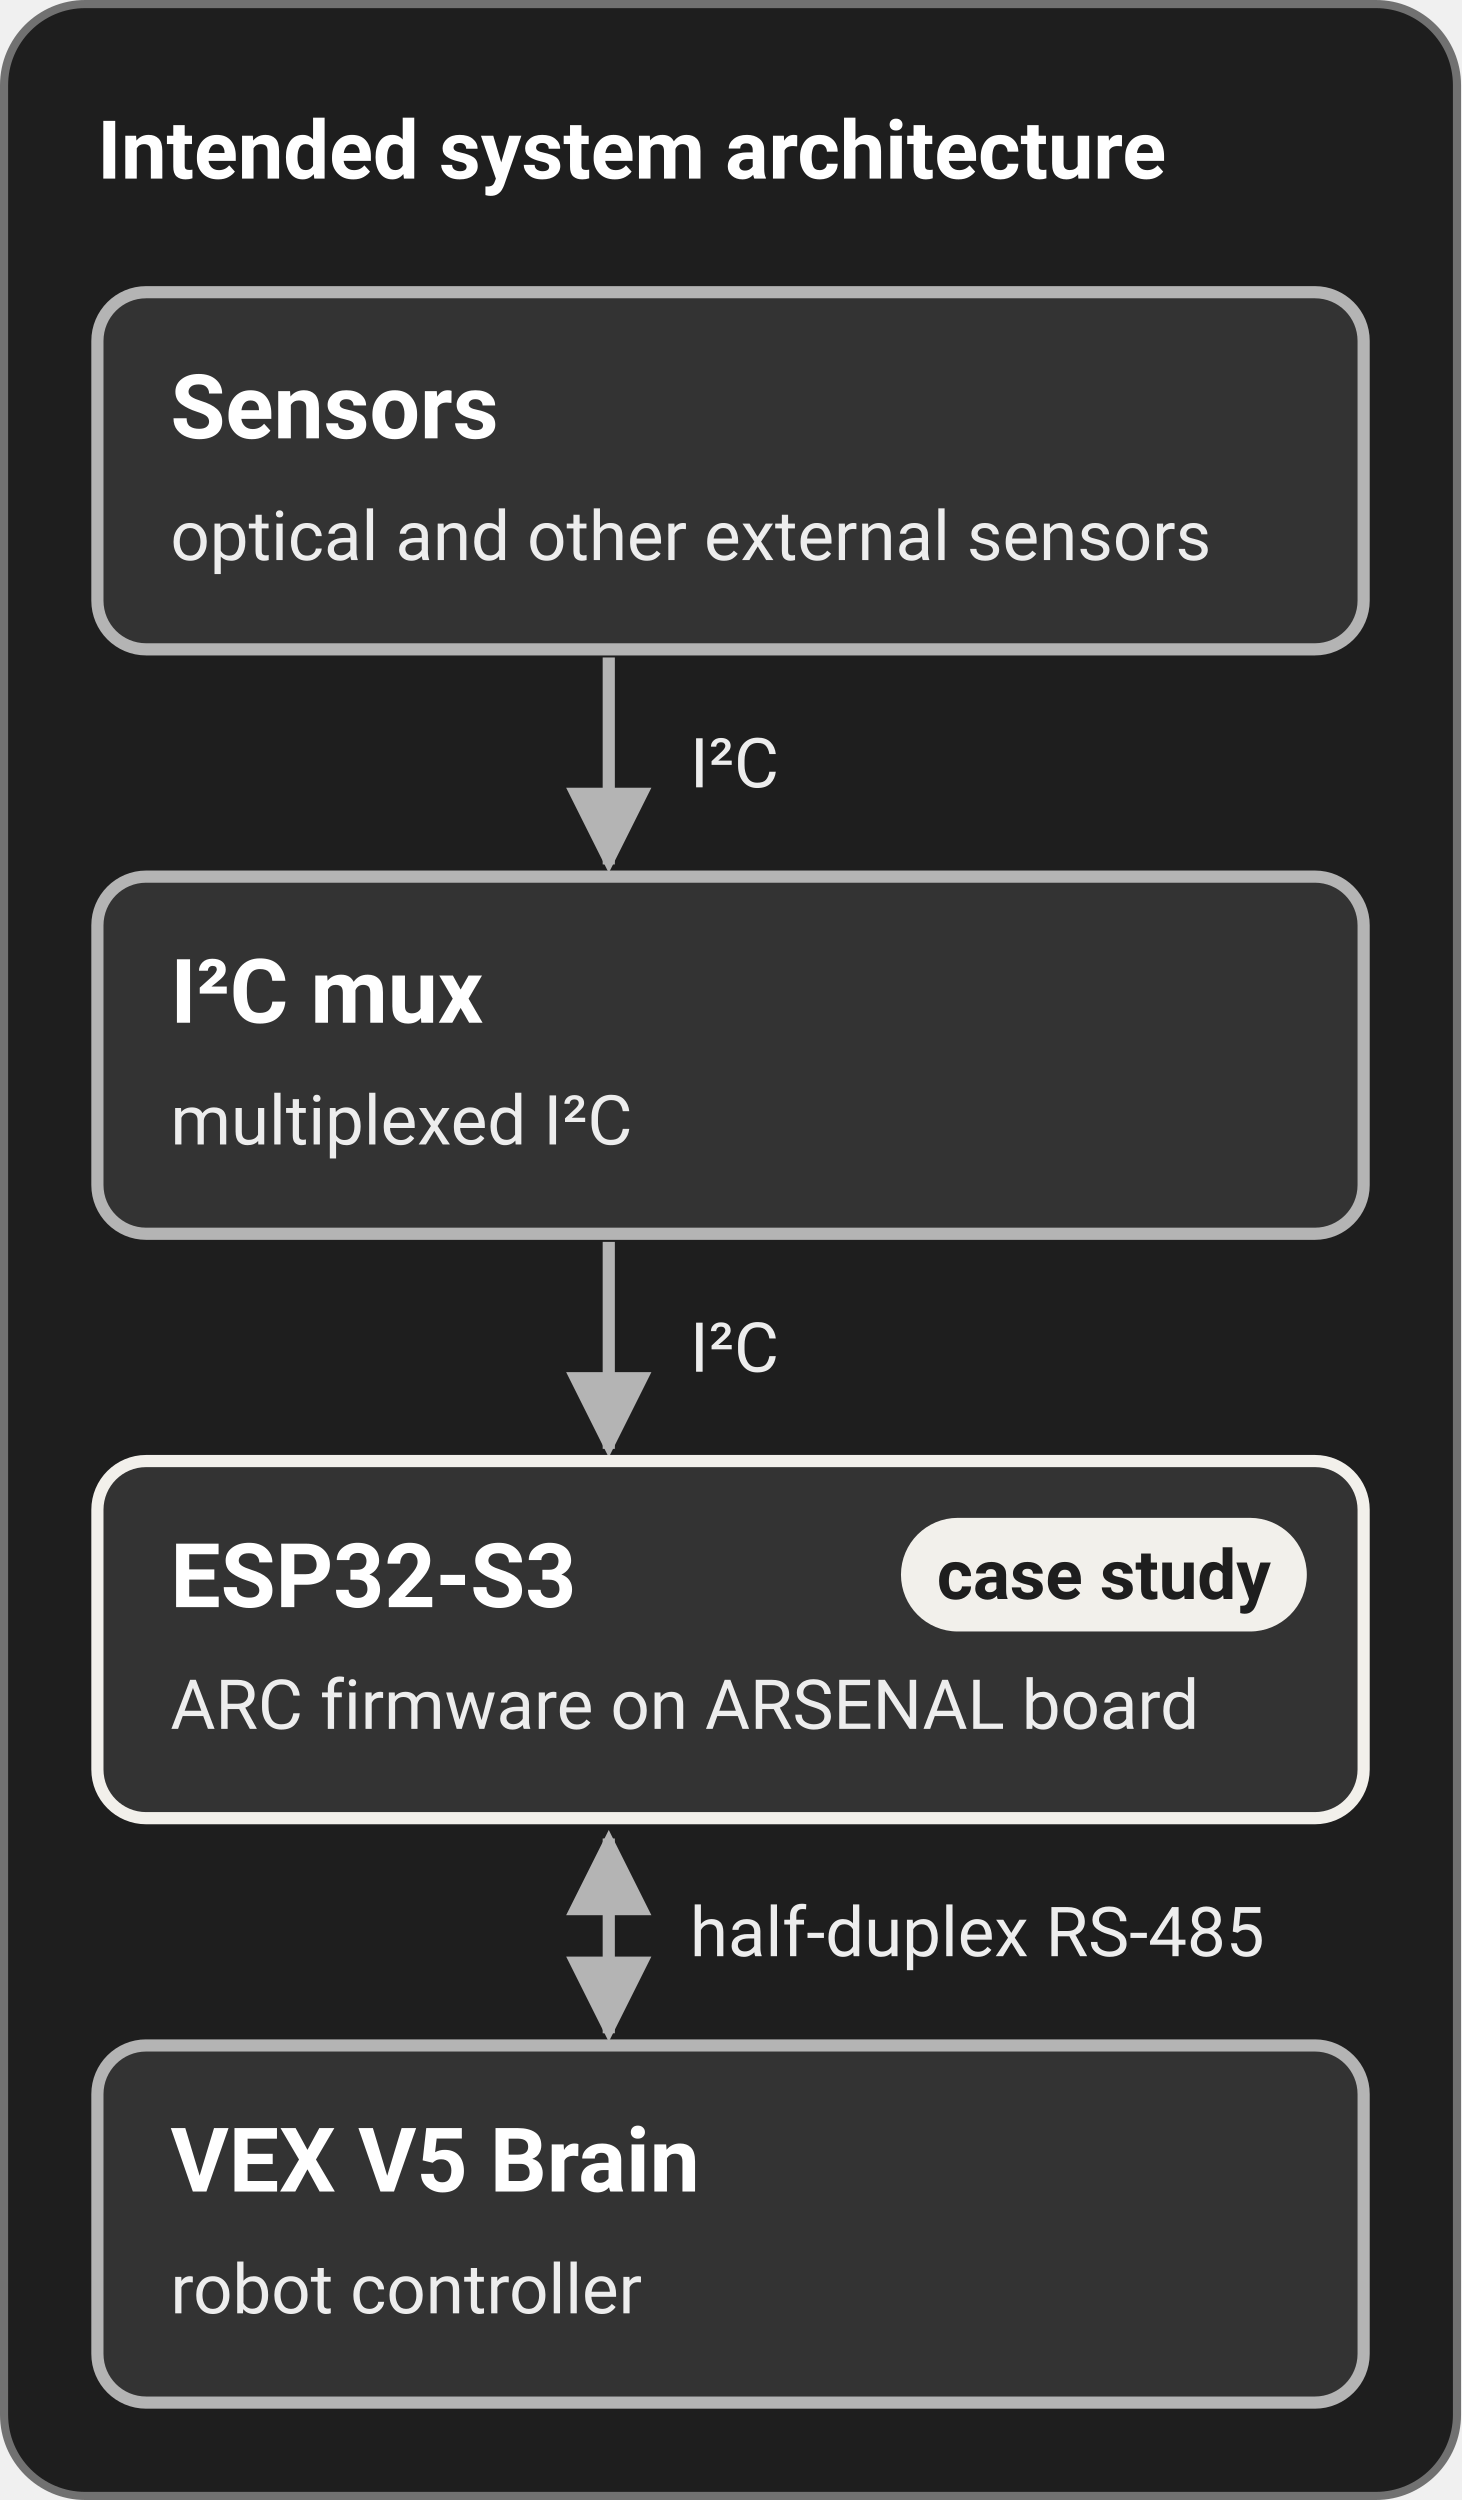
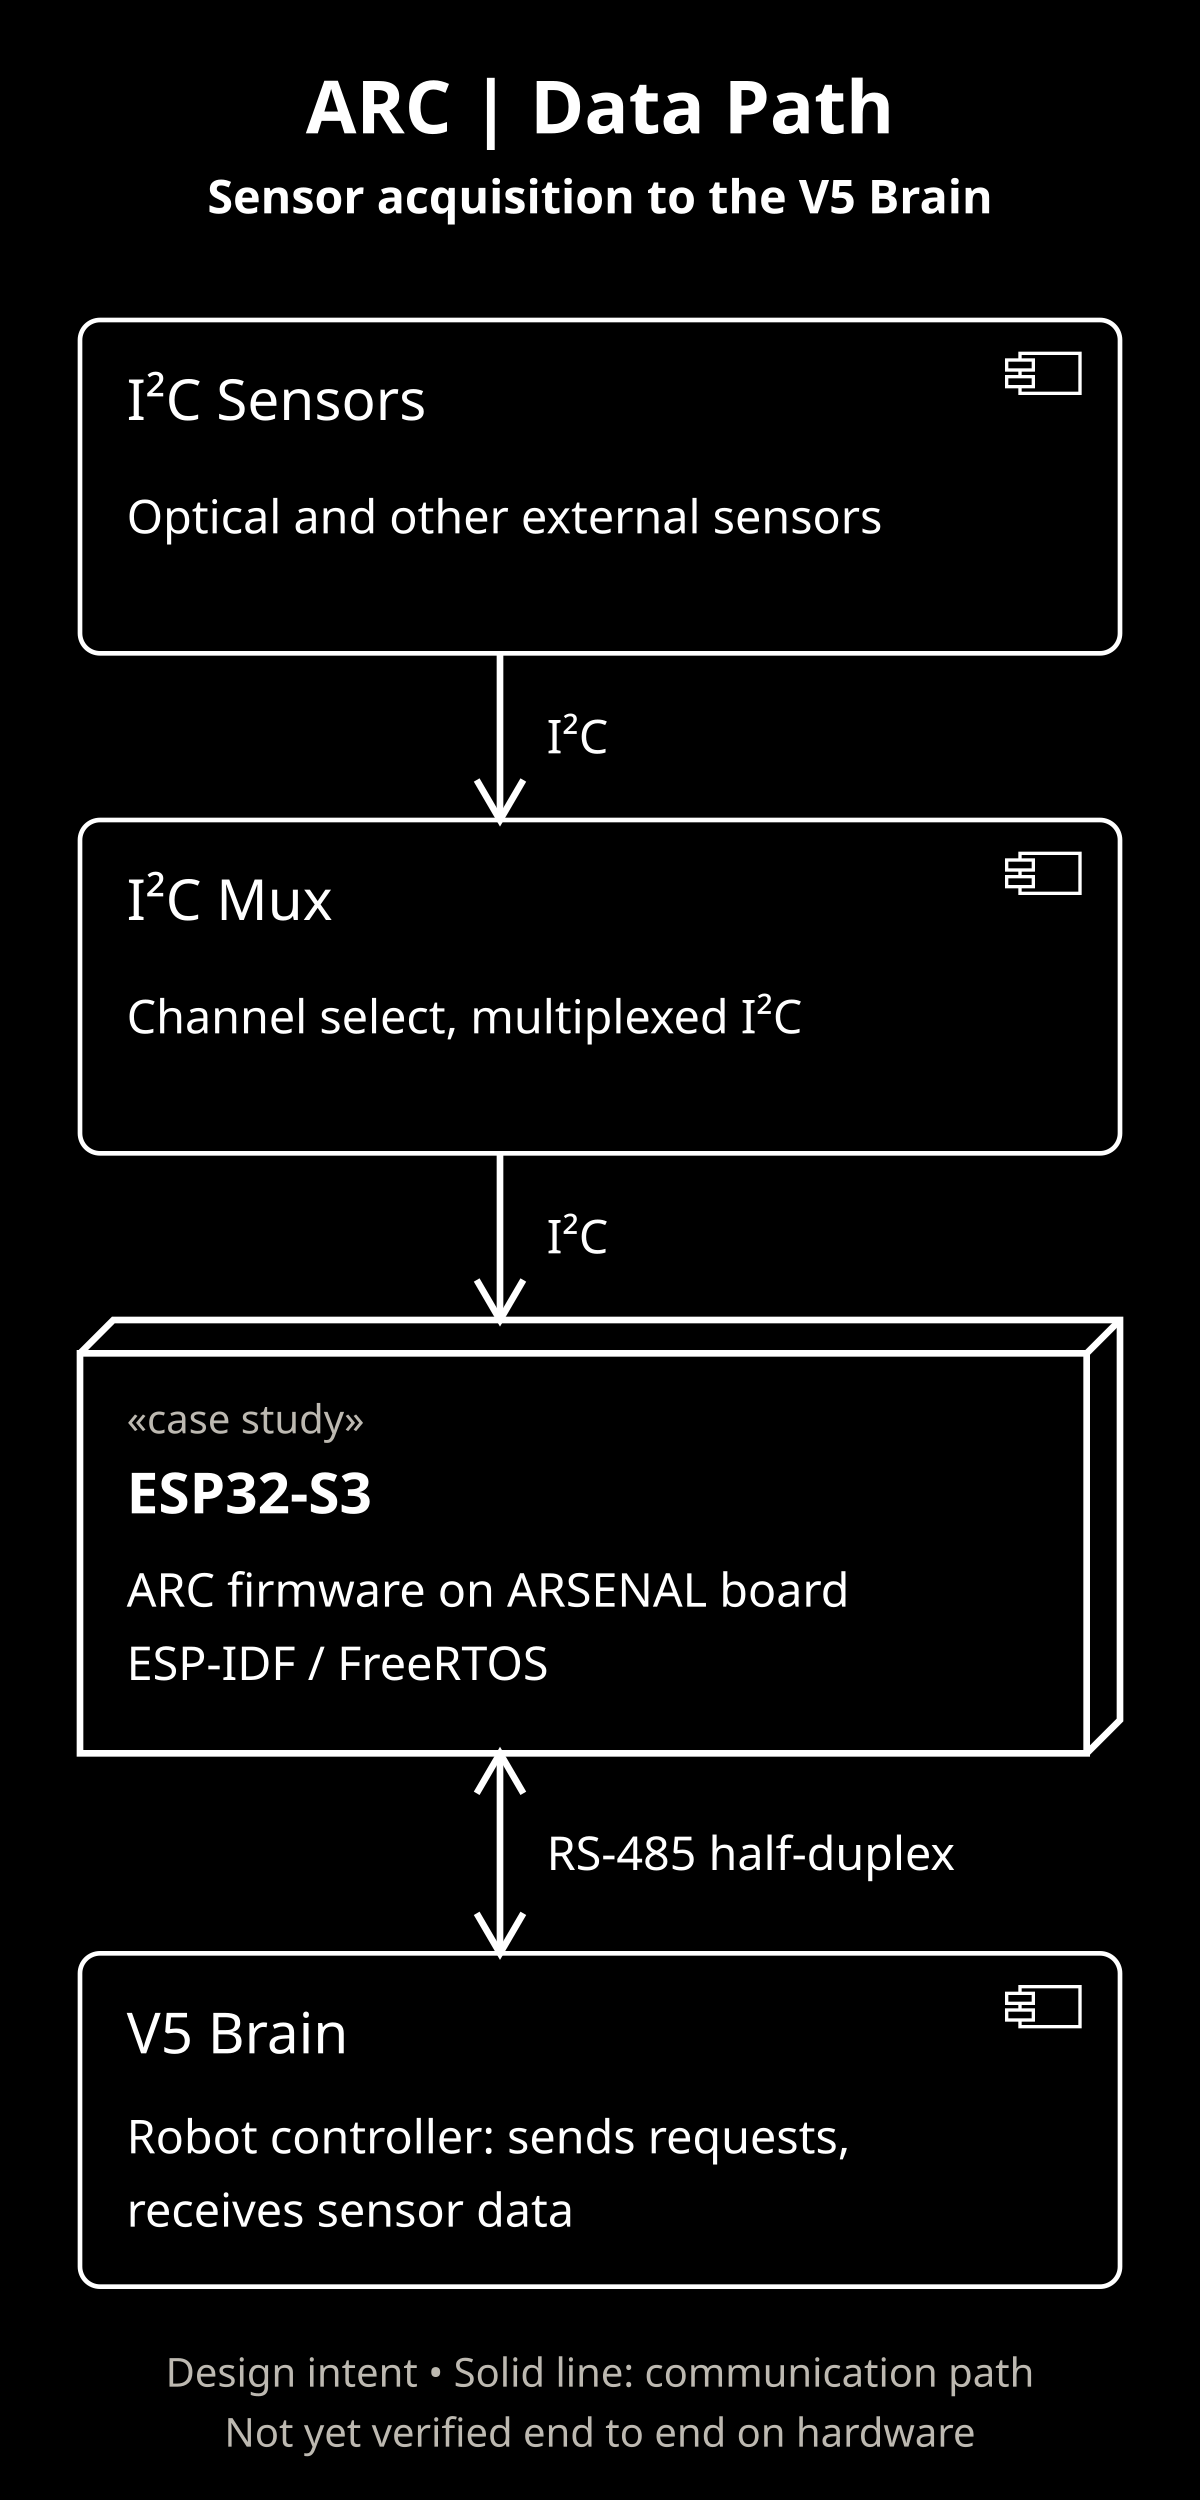
- <svg xmlns="http://www.w3.org/2000/svg" viewBox="0 0 360 616" role="img" aria-labelledby="arcs-title arcs-desc" font-family="system-ui, -apple-system, 'Segoe UI', Roboto, sans-serif">
-   <defs>
-     <marker id="arrow" viewBox="0 0 10 10" refX="9" refY="5" markerWidth="7" markerHeight="7" markerUnits="strokeWidth" orient="auto-start-reverse">
-       <path d="M0,0 L10,5 L0,10 z" fill="#b4b4b4" />
-     </marker>
-   </defs>
-   <rect x="1" y="1" width="358" height="614" rx="20" fill="#1e1e1e" stroke="#717171" stroke-width="2" />
-   <text x="24" y="44" font-size="20" font-weight="700" fill="#ffffff">Intended system architecture</text>
-   <g stroke="#b4b4b4" stroke-width="3" fill="none">
-     <line x1="150" y1="162" x2="150" y2="213" marker-end="url(#arrow)" />
-     <line x1="150" y1="306" x2="150" y2="357" marker-end="url(#arrow)" />
-     <line x1="150" y1="453" x2="150" y2="501" marker-start="url(#arrow)" marker-end="url(#arrow)" />
-   </g>
-   <g font-size="17" fill="#ededed">
-     <text x="170" y="194">I²C</text>
-     <text x="170" y="338">I²C</text>
-     <text x="170" y="482">half-duplex RS-485</text>
-   </g>
-   <g stroke-width="3" fill="#333333">
-     <rect x="24" y="72" width="312" height="88" rx="12" stroke="#b4b4b4" />
-     <rect x="24" y="216" width="312" height="88" rx="12" stroke="#b4b4b4" />
-     <rect x="24" y="360" width="312" height="88" rx="12" stroke="#f2f0eb" />
-     <rect x="24" y="504" width="312" height="88" rx="12" stroke="#b4b4b4" />
-   </g>
-   <rect x="222" y="374" width="100" height="28" rx="14" fill="#f2f0eb" />
-   <text x="272" y="394" font-size="17" font-weight="700" fill="#1e1e1e" text-anchor="middle">case study</text>
-   <g font-size="22" font-weight="700" fill="#ffffff">
-     <text x="42" y="108">Sensors</text>
-     <text x="42" y="252">I²C mux</text>
-     <text x="42" y="396">ESP32-S3</text>
-     <text x="42" y="540">VEX V5 Brain</text>
-   </g>
-   <g font-size="17" fill="#ededed">
-     <text x="42" y="138">optical and other external sensors</text>
-     <text x="42" y="282">multiplexed I²C</text>
-     <text x="42" y="426">ARC firmware on ARSENAL board</text>
-     <text x="42" y="570">robot controller</text>
+ <svg xmlns="http://www.w3.org/2000/svg" viewBox="0 0 360 750" width="360" height="750" role="img" aria-labelledby="arcs-title arcs-desc">
+   <rect width="360" height="750" fill="#000000" />
+   <g font-family="'IBM Plex Sans', system-ui, sans-serif" fill="#ffffff">
+     <text x="180" y="40" font-size="22" font-weight="700" text-anchor="middle">ARC | Data Path</text>
+     <text x="180" y="64" font-size="14" font-weight="600" text-anchor="middle">Sensor acquisition to the V5 Brain</text>
+     <rect x="24" y="96" width="312" height="100" rx="6" fill="none" stroke="#ffffff" stroke-width="1.4" />
+     <rect x="306" y="106" width="18" height="12" fill="none" stroke="#ffffff" stroke-width="1" />
+     <rect x="302" y="108" width="8" height="3" fill="#000" stroke="#ffffff" stroke-width="1" />
+     <rect x="302" y="113" width="8" height="3" fill="#000" stroke="#ffffff" stroke-width="1" />
+     <text x="38" y="126" font-size="17">I²C Sensors</text>
+     <text x="38" y="160" font-size="14">Optical and other external sensors</text>
+     <rect x="24" y="246" width="312" height="100" rx="6" fill="none" stroke="#ffffff" stroke-width="1.4" />
+     <rect x="306" y="256" width="18" height="12" fill="none" stroke="#ffffff" stroke-width="1" />
+     <rect x="302" y="258" width="8" height="3" fill="#000" stroke="#ffffff" stroke-width="1" />
+     <rect x="302" y="263" width="8" height="3" fill="#000" stroke="#ffffff" stroke-width="1" />
+     <text x="38" y="276" font-size="17">I²C Mux</text>
+     <text x="38" y="310" font-size="14">Channel select, multiplexed I²C</text>
+     <rect x="24" y="406" width="302" height="120" fill="none" stroke="#ffffff" stroke-width="2" />
+     <polyline points="24,406 34,396 336,396 336,516 326,526" fill="none" stroke="#ffffff" stroke-width="2" />
+     <line x1="326" y1="406" x2="336" y2="396" stroke="#ffffff" stroke-width="2" />
+     <text x="38" y="430" font-size="12" fill="#bdb9b1">«case study»</text>
+     <text x="38" y="454" font-size="17" font-weight="700">ESP32-S3</text>
+     <text x="38" y="482" font-size="14">ARC firmware on ARSENAL board</text>
+     <text x="38" y="504" font-size="14">ESP-IDF / FreeRTOS</text>
+     <rect x="24" y="586" width="312" height="100" rx="6" fill="none" stroke="#ffffff" stroke-width="1.4" />
+     <rect x="306" y="596" width="18" height="12" fill="none" stroke="#ffffff" stroke-width="1" />
+     <rect x="302" y="598" width="8" height="3" fill="#000" stroke="#ffffff" stroke-width="1" />
+     <rect x="302" y="603" width="8" height="3" fill="#000" stroke="#ffffff" stroke-width="1" />
+     <text x="38" y="616" font-size="17">V5 Brain</text>
+     <text x="38" y="646" font-size="14">Robot controller: sends requests,</text>
+     <text x="38" y="668" font-size="14">receives sensor data</text>
+     <g fill="none" stroke="#ffffff" stroke-width="2">
+       <polyline points="150,196 150,246" />
+       <polyline points="143,234 150,246 157,234" />
+       <polyline points="150,346 150,396" />
+       <polyline points="143,384 150,396 157,384" />
+       <polyline points="150,526 150,586" />
+       <polyline points="143,574 150,586 157,574" />
+       <polyline points="143,538 150,526 157,538" />
+     </g>
+     <text x="164" y="226" font-size="14">I²C</text>
+     <text x="164" y="376" font-size="14">I²C</text>
+     <text x="164" y="561" font-size="14">RS-485 half-duplex</text>
+     <text x="180" y="716" font-size="12" text-anchor="middle" fill="#bdb9b1">Design intent • Solid line: communication path</text>
+     <text x="180" y="734" font-size="12" text-anchor="middle" fill="#bdb9b1">Not yet verified end to end on hardware</text>
  </g>
</svg>
